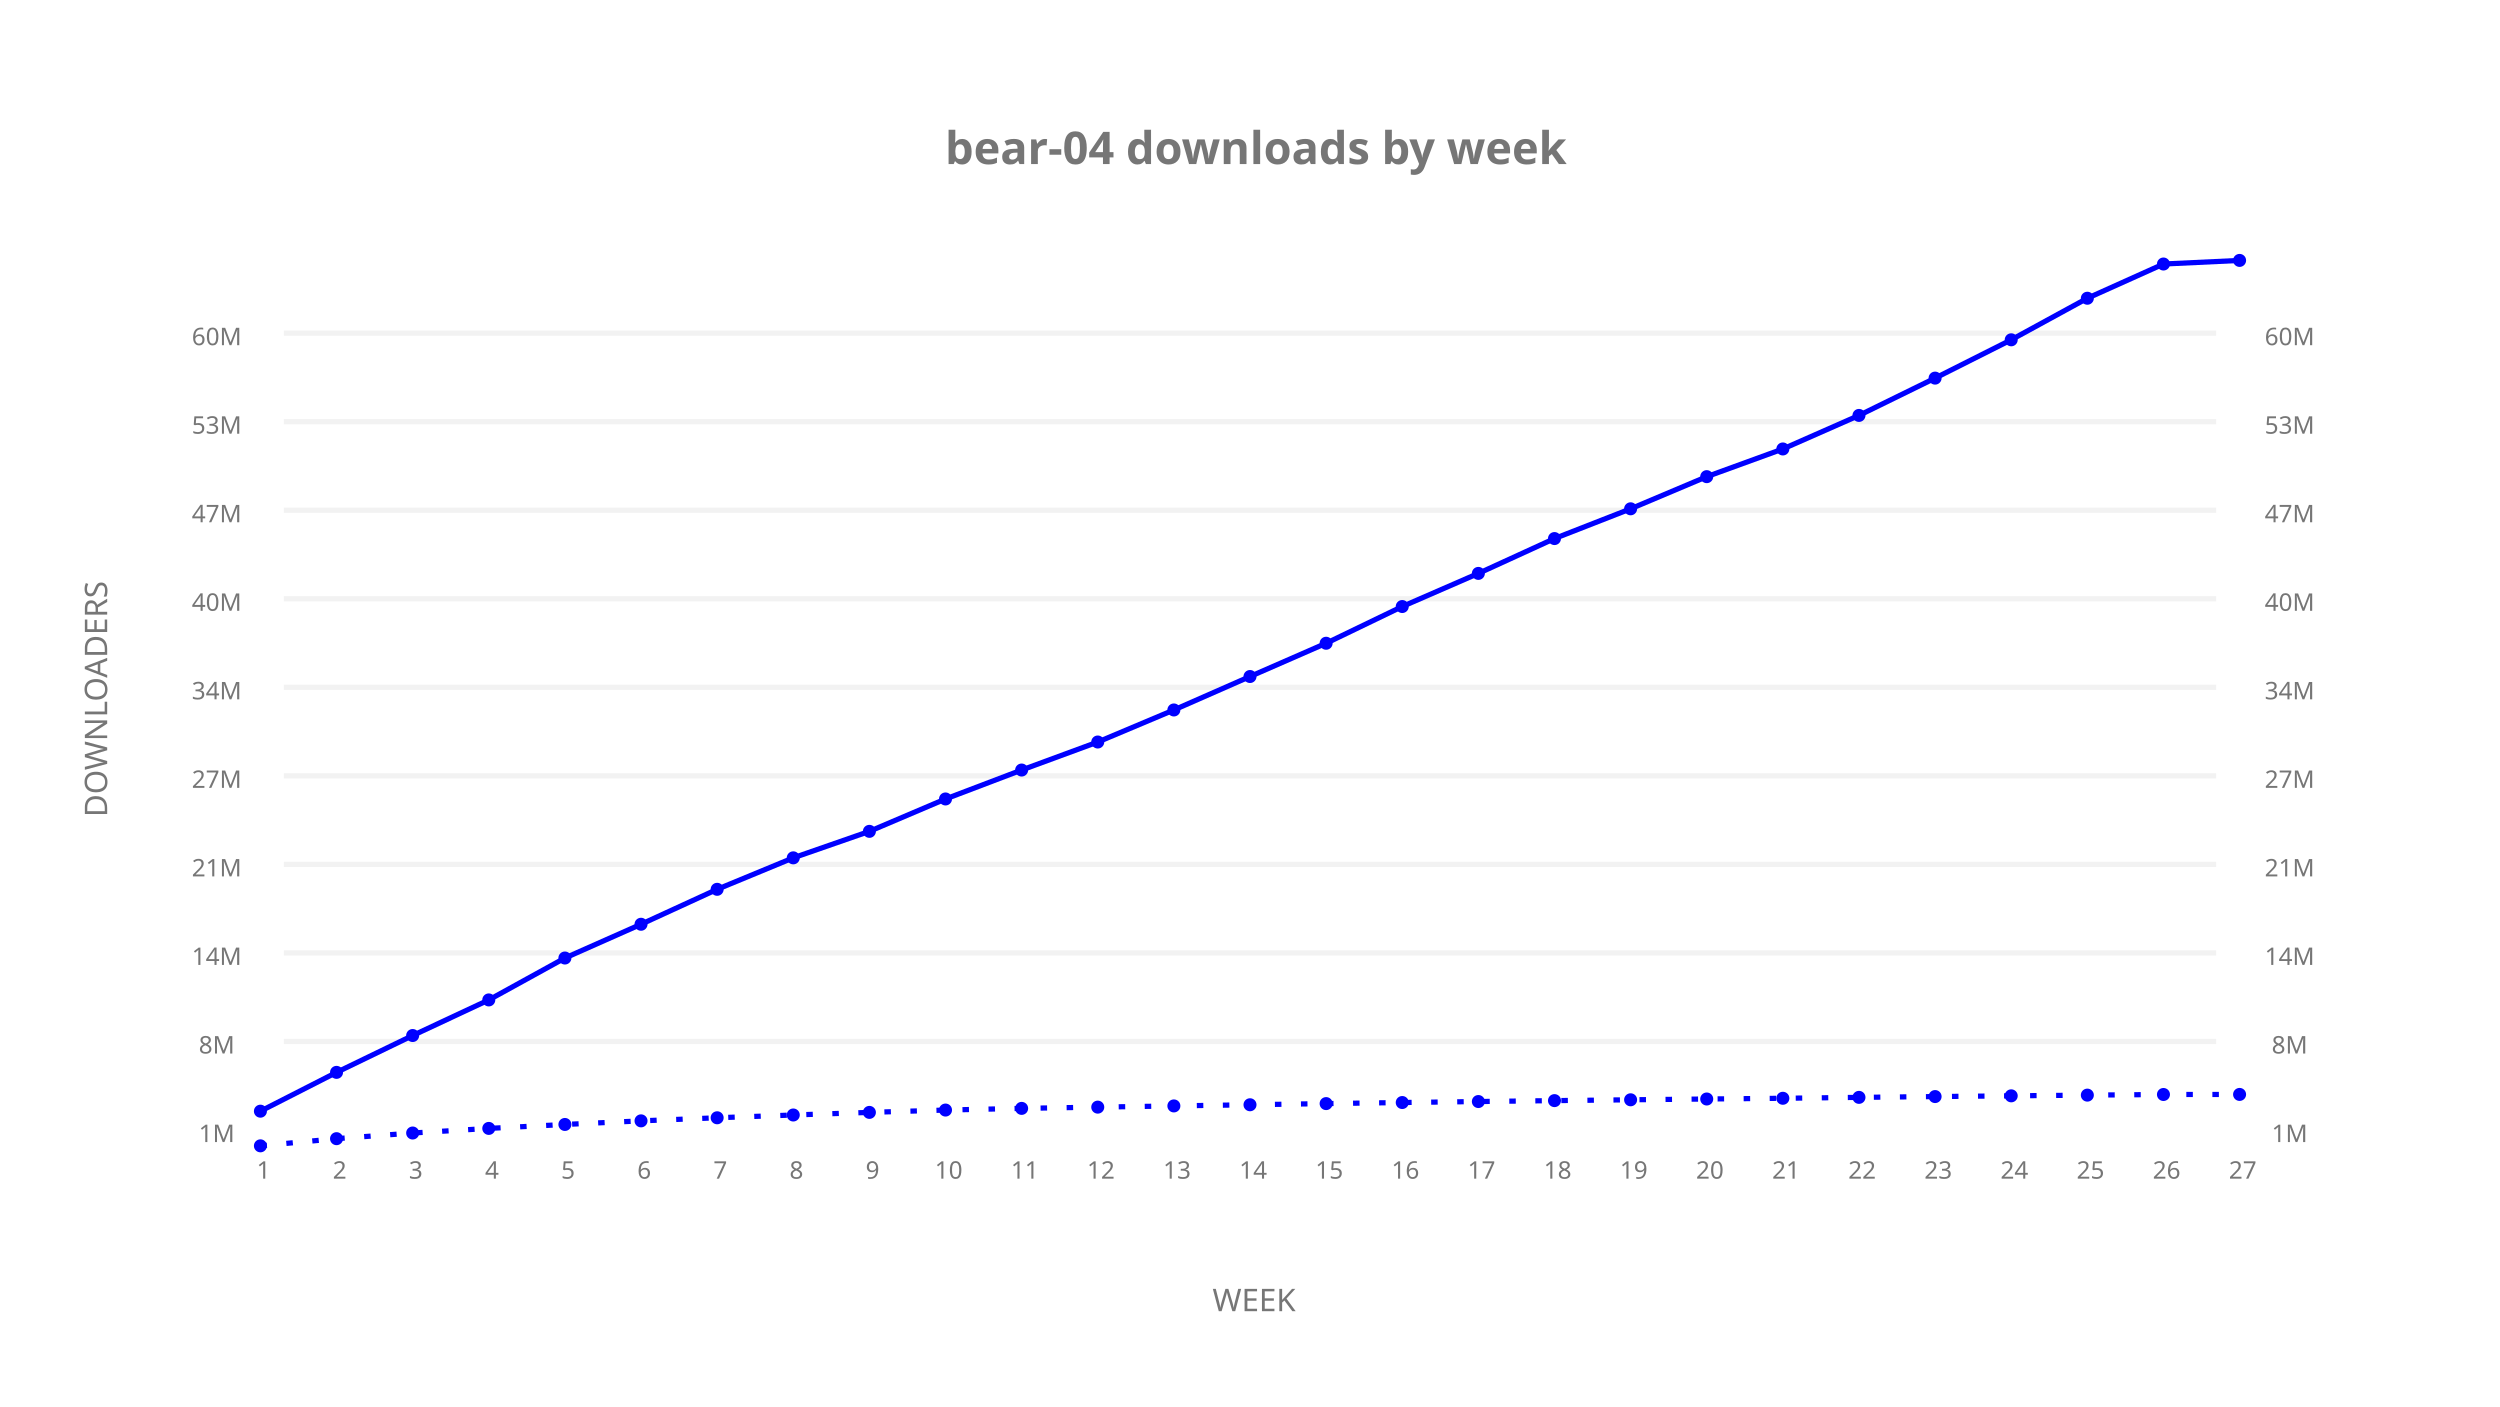
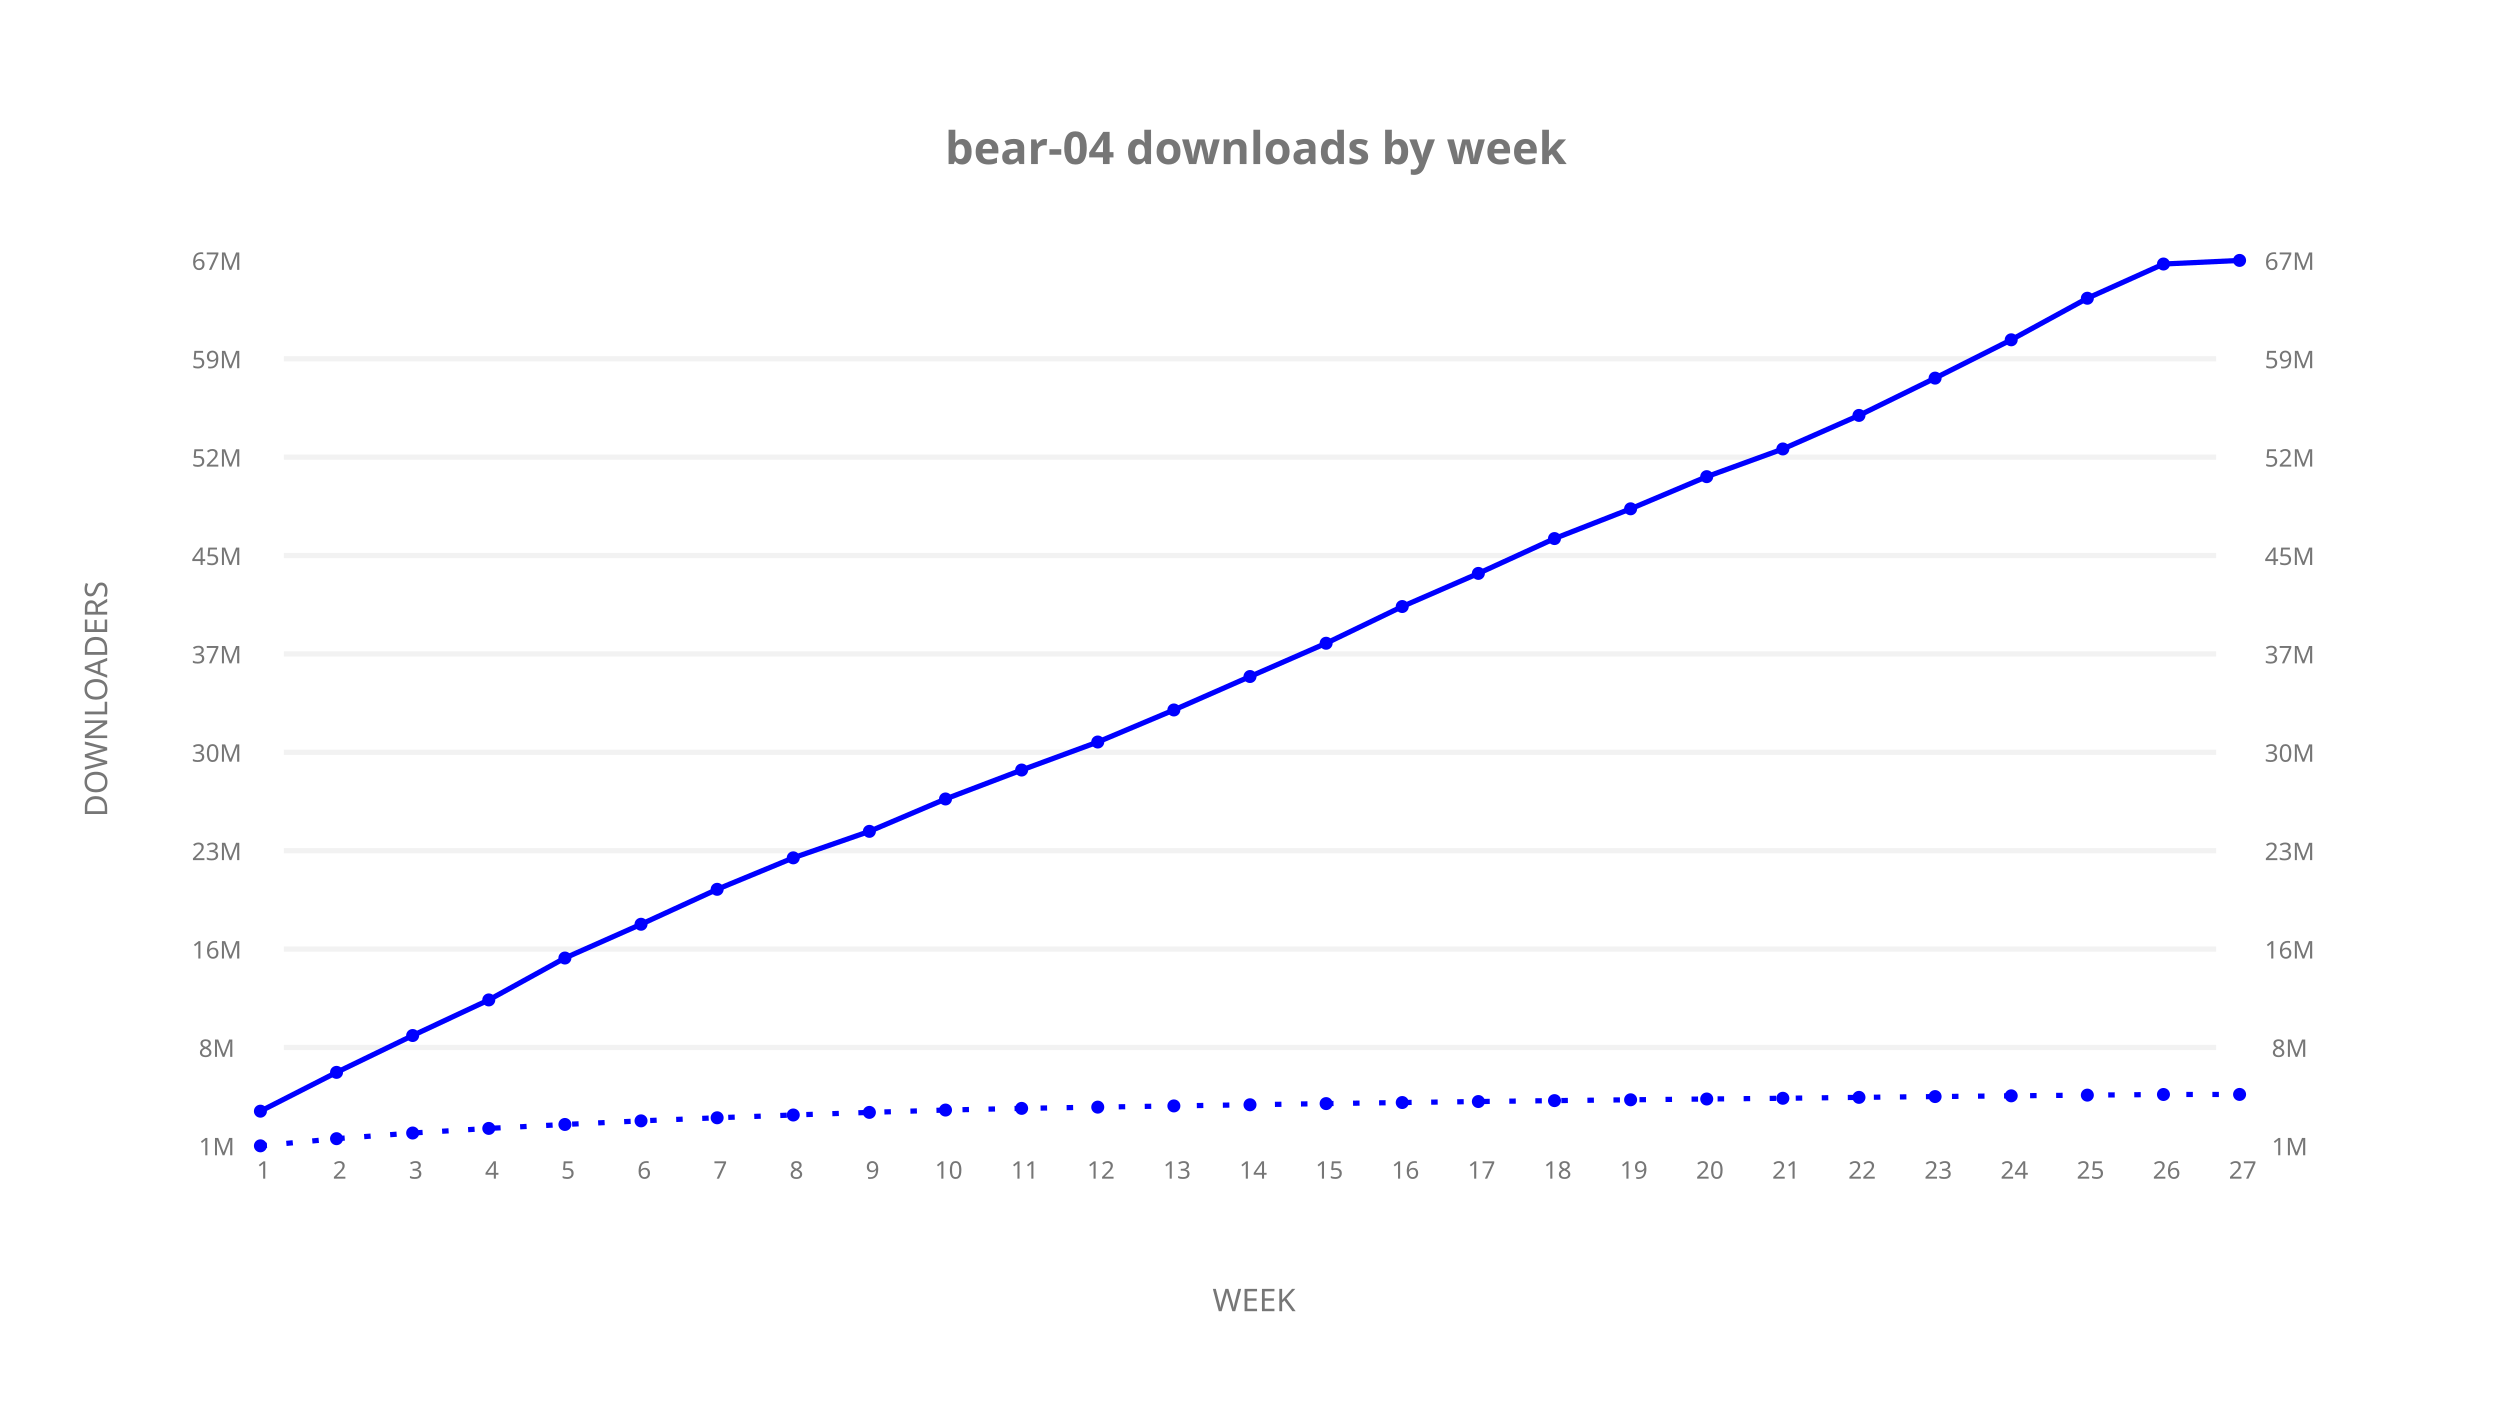
<svg xmlns="http://www.w3.org/2000/svg" xml:space="preserve" id="bear-04-downloads-by-week-bear-04-week" x="0px" y="0px" width="1920px" height="1080px" viewBox="0 0 1920 1080" enable-background="new 0 0 1920 1080" role="img">
  <g id="annotations">
    <text x="960" y="126" font-family="Atkinson Hyperlegible" font-size="26pt" text-anchor="middle" text-align="center" font-weight="600" font-style="normal" style="fill:rgb(118,118,118); fill-opacity:1; stroke:rgb(118,118,118); stroke-opacity:0; stroke-width:0.5"> bear-04 downloads by week</text>
    <g id="axes-lines">
      <text x="960" y="1007" font-family="Atkinson Hyperlegible" font-size="18pt" text-anchor="middle" text-align="center" font-weight="500" font-style="normal" style="fill:rgb(118,118,118); fill-opacity:1; stroke:rgb(118,118,118); stroke-opacity:0; stroke-width:0.5"> WEEK</text>
      <text x="73" y="540" font-family="Atkinson Hyperlegible" font-size="18pt" text-anchor="middle" text-align="center" dominant-baseline="central" font-weight="500" font-style="normal" style="fill:rgb(118,118,118); fill-opacity:1; stroke:rgb(118,118,118); stroke-opacity:0; stroke-width:0.5" transform="rotate(-90,73,540)"> DOWNLOADERS</text>
    </g>
    <g id="tic-y-label-lines">
-       <line x1="218" y1="799.853" x2="1702" y2="799.853" style="fill:rgb(0,0,255); fill-opacity:0; stroke:rgb(242,242,242); stroke-opacity:1; stroke-width:4" />
-       <line x1="218" y1="731.853" x2="1702" y2="731.853" style="fill:rgb(0,0,255); fill-opacity:0; stroke:rgb(242,242,242); stroke-opacity:1; stroke-width:4" />
-       <line x1="218" y1="663.853" x2="1702" y2="663.853" style="fill:rgb(0,0,255); fill-opacity:0; stroke:rgb(242,242,242); stroke-opacity:1; stroke-width:4" />
-       <line x1="218" y1="595.853" x2="1702" y2="595.853" style="fill:rgb(0,0,255); fill-opacity:0; stroke:rgb(242,242,242); stroke-opacity:1; stroke-width:4" />
-       <line x1="218" y1="527.853" x2="1702" y2="527.853" style="fill:rgb(0,0,255); fill-opacity:0; stroke:rgb(242,242,242); stroke-opacity:1; stroke-width:4" />
-       <line x1="218" y1="459.853" x2="1702" y2="459.853" style="fill:rgb(0,0,255); fill-opacity:0; stroke:rgb(242,242,242); stroke-opacity:1; stroke-width:4" />
-       <line x1="218" y1="391.853" x2="1702" y2="391.853" style="fill:rgb(0,0,255); fill-opacity:0; stroke:rgb(242,242,242); stroke-opacity:1; stroke-width:4" />
-       <line x1="218" y1="323.853" x2="1702" y2="323.853" style="fill:rgb(0,0,255); fill-opacity:0; stroke:rgb(242,242,242); stroke-opacity:1; stroke-width:4" />
-       <line x1="218" y1="255.853" x2="1702" y2="255.853" style="fill:rgb(0,0,255); fill-opacity:0; stroke:rgb(242,242,242); stroke-opacity:1; stroke-width:4" />
+       <line x1="218" y1="804.444" x2="1702" y2="804.444" style="fill:rgb(0,0,255); fill-opacity:0; stroke:rgb(242,242,242); stroke-opacity:1; stroke-width:4" />
+       <line x1="218" y1="728.889" x2="1702" y2="728.889" style="fill:rgb(0,0,255); fill-opacity:0; stroke:rgb(242,242,242); stroke-opacity:1; stroke-width:4" />
+       <line x1="218" y1="653.333" x2="1702" y2="653.333" style="fill:rgb(0,0,255); fill-opacity:0; stroke:rgb(242,242,242); stroke-opacity:1; stroke-width:4" />
+       <line x1="218" y1="577.778" x2="1702" y2="577.778" style="fill:rgb(0,0,255); fill-opacity:0; stroke:rgb(242,242,242); stroke-opacity:1; stroke-width:4" />
+       <line x1="218" y1="502.222" x2="1702" y2="502.222" style="fill:rgb(0,0,255); fill-opacity:0; stroke:rgb(242,242,242); stroke-opacity:1; stroke-width:4" />
+       <line x1="218" y1="426.667" x2="1702" y2="426.667" style="fill:rgb(0,0,255); fill-opacity:0; stroke:rgb(242,242,242); stroke-opacity:1; stroke-width:4" />
+       <line x1="218" y1="351.111" x2="1702" y2="351.111" style="fill:rgb(0,0,255); fill-opacity:0; stroke:rgb(242,242,242); stroke-opacity:1; stroke-width:4" />
+       <line x1="218" y1="275.556" x2="1702" y2="275.556" style="fill:rgb(0,0,255); fill-opacity:0; stroke:rgb(242,242,242); stroke-opacity:1; stroke-width:4" />
    </g>
    <g id="tic-x-labels">
      <text x="200" y="898" font-family="Atkinson Hyperlegible" font-size="14pt" text-anchor="middle" text-align="center" dominant-baseline="central" font-weight="400" font-style="normal" style="fill:rgb(118,118,118); fill-opacity:1; stroke:rgb(118,118,118); stroke-opacity:0; stroke-width:0.5"> 1</text>
      <text x="258.462" y="898" font-family="Atkinson Hyperlegible" font-size="14pt" text-anchor="middle" text-align="center" dominant-baseline="central" font-weight="400" font-style="normal" style="fill:rgb(118,118,118); fill-opacity:1; stroke:rgb(118,118,118); stroke-opacity:0; stroke-width:0.5"> 2</text>
      <text x="316.923" y="898" font-family="Atkinson Hyperlegible" font-size="14pt" text-anchor="middle" text-align="center" dominant-baseline="central" font-weight="400" font-style="normal" style="fill:rgb(118,118,118); fill-opacity:1; stroke:rgb(118,118,118); stroke-opacity:0; stroke-width:0.5"> 3</text>
      <text x="375.385" y="898" font-family="Atkinson Hyperlegible" font-size="14pt" text-anchor="middle" text-align="center" dominant-baseline="central" font-weight="400" font-style="normal" style="fill:rgb(118,118,118); fill-opacity:1; stroke:rgb(118,118,118); stroke-opacity:0; stroke-width:0.5"> 4</text>
      <text x="433.846" y="898" font-family="Atkinson Hyperlegible" font-size="14pt" text-anchor="middle" text-align="center" dominant-baseline="central" font-weight="400" font-style="normal" style="fill:rgb(118,118,118); fill-opacity:1; stroke:rgb(118,118,118); stroke-opacity:0; stroke-width:0.5"> 5</text>
      <text x="492.308" y="898" font-family="Atkinson Hyperlegible" font-size="14pt" text-anchor="middle" text-align="center" dominant-baseline="central" font-weight="400" font-style="normal" style="fill:rgb(118,118,118); fill-opacity:1; stroke:rgb(118,118,118); stroke-opacity:0; stroke-width:0.5"> 6</text>
      <text x="550.769" y="898" font-family="Atkinson Hyperlegible" font-size="14pt" text-anchor="middle" text-align="center" dominant-baseline="central" font-weight="400" font-style="normal" style="fill:rgb(118,118,118); fill-opacity:1; stroke:rgb(118,118,118); stroke-opacity:0; stroke-width:0.5"> 7</text>
      <text x="609.231" y="898" font-family="Atkinson Hyperlegible" font-size="14pt" text-anchor="middle" text-align="center" dominant-baseline="central" font-weight="400" font-style="normal" style="fill:rgb(118,118,118); fill-opacity:1; stroke:rgb(118,118,118); stroke-opacity:0; stroke-width:0.5"> 8</text>
      <text x="667.692" y="898" font-family="Atkinson Hyperlegible" font-size="14pt" text-anchor="middle" text-align="center" dominant-baseline="central" font-weight="400" font-style="normal" style="fill:rgb(118,118,118); fill-opacity:1; stroke:rgb(118,118,118); stroke-opacity:0; stroke-width:0.5"> 9</text>
      <text x="726.154" y="898" font-family="Atkinson Hyperlegible" font-size="14pt" text-anchor="middle" text-align="center" dominant-baseline="central" font-weight="400" font-style="normal" style="fill:rgb(118,118,118); fill-opacity:1; stroke:rgb(118,118,118); stroke-opacity:0; stroke-width:0.5"> 10</text>
      <text x="784.615" y="898" font-family="Atkinson Hyperlegible" font-size="14pt" text-anchor="middle" text-align="center" dominant-baseline="central" font-weight="400" font-style="normal" style="fill:rgb(118,118,118); fill-opacity:1; stroke:rgb(118,118,118); stroke-opacity:0; stroke-width:0.5"> 11</text>
      <text x="843.077" y="898" font-family="Atkinson Hyperlegible" font-size="14pt" text-anchor="middle" text-align="center" dominant-baseline="central" font-weight="400" font-style="normal" style="fill:rgb(118,118,118); fill-opacity:1; stroke:rgb(118,118,118); stroke-opacity:0; stroke-width:0.5"> 12</text>
      <text x="901.538" y="898" font-family="Atkinson Hyperlegible" font-size="14pt" text-anchor="middle" text-align="center" dominant-baseline="central" font-weight="400" font-style="normal" style="fill:rgb(118,118,118); fill-opacity:1; stroke:rgb(118,118,118); stroke-opacity:0; stroke-width:0.5"> 13</text>
      <text x="960" y="898" font-family="Atkinson Hyperlegible" font-size="14pt" text-anchor="middle" text-align="center" dominant-baseline="central" font-weight="400" font-style="normal" style="fill:rgb(118,118,118); fill-opacity:1; stroke:rgb(118,118,118); stroke-opacity:0; stroke-width:0.5"> 14</text>
      <text x="1018.462" y="898" font-family="Atkinson Hyperlegible" font-size="14pt" text-anchor="middle" text-align="center" dominant-baseline="central" font-weight="400" font-style="normal" style="fill:rgb(118,118,118); fill-opacity:1; stroke:rgb(118,118,118); stroke-opacity:0; stroke-width:0.5"> 15</text>
      <text x="1076.923" y="898" font-family="Atkinson Hyperlegible" font-size="14pt" text-anchor="middle" text-align="center" dominant-baseline="central" font-weight="400" font-style="normal" style="fill:rgb(118,118,118); fill-opacity:1; stroke:rgb(118,118,118); stroke-opacity:0; stroke-width:0.5"> 16</text>
      <text x="1135.385" y="898" font-family="Atkinson Hyperlegible" font-size="14pt" text-anchor="middle" text-align="center" dominant-baseline="central" font-weight="400" font-style="normal" style="fill:rgb(118,118,118); fill-opacity:1; stroke:rgb(118,118,118); stroke-opacity:0; stroke-width:0.5"> 17</text>
      <text x="1193.846" y="898" font-family="Atkinson Hyperlegible" font-size="14pt" text-anchor="middle" text-align="center" dominant-baseline="central" font-weight="400" font-style="normal" style="fill:rgb(118,118,118); fill-opacity:1; stroke:rgb(118,118,118); stroke-opacity:0; stroke-width:0.5"> 18</text>
      <text x="1252.308" y="898" font-family="Atkinson Hyperlegible" font-size="14pt" text-anchor="middle" text-align="center" dominant-baseline="central" font-weight="400" font-style="normal" style="fill:rgb(118,118,118); fill-opacity:1; stroke:rgb(118,118,118); stroke-opacity:0; stroke-width:0.5"> 19</text>
      <text x="1310.769" y="898" font-family="Atkinson Hyperlegible" font-size="14pt" text-anchor="middle" text-align="center" dominant-baseline="central" font-weight="400" font-style="normal" style="fill:rgb(118,118,118); fill-opacity:1; stroke:rgb(118,118,118); stroke-opacity:0; stroke-width:0.5"> 20</text>
      <text x="1369.231" y="898" font-family="Atkinson Hyperlegible" font-size="14pt" text-anchor="middle" text-align="center" dominant-baseline="central" font-weight="400" font-style="normal" style="fill:rgb(118,118,118); fill-opacity:1; stroke:rgb(118,118,118); stroke-opacity:0; stroke-width:0.5"> 21</text>
      <text x="1427.692" y="898" font-family="Atkinson Hyperlegible" font-size="14pt" text-anchor="middle" text-align="center" dominant-baseline="central" font-weight="400" font-style="normal" style="fill:rgb(118,118,118); fill-opacity:1; stroke:rgb(118,118,118); stroke-opacity:0; stroke-width:0.5"> 22</text>
      <text x="1486.154" y="898" font-family="Atkinson Hyperlegible" font-size="14pt" text-anchor="middle" text-align="center" dominant-baseline="central" font-weight="400" font-style="normal" style="fill:rgb(118,118,118); fill-opacity:1; stroke:rgb(118,118,118); stroke-opacity:0; stroke-width:0.5"> 23</text>
      <text x="1544.615" y="898" font-family="Atkinson Hyperlegible" font-size="14pt" text-anchor="middle" text-align="center" dominant-baseline="central" font-weight="400" font-style="normal" style="fill:rgb(118,118,118); fill-opacity:1; stroke:rgb(118,118,118); stroke-opacity:0; stroke-width:0.5"> 24</text>
      <text x="1603.077" y="898" font-family="Atkinson Hyperlegible" font-size="14pt" text-anchor="middle" text-align="center" dominant-baseline="central" font-weight="400" font-style="normal" style="fill:rgb(118,118,118); fill-opacity:1; stroke:rgb(118,118,118); stroke-opacity:0; stroke-width:0.5"> 25</text>
      <text x="1661.538" y="898" font-family="Atkinson Hyperlegible" font-size="14pt" text-anchor="middle" text-align="center" dominant-baseline="central" font-weight="400" font-style="normal" style="fill:rgb(118,118,118); fill-opacity:1; stroke:rgb(118,118,118); stroke-opacity:0; stroke-width:0.5"> 26</text>
      <text x="1720" y="898" font-family="Atkinson Hyperlegible" font-size="14pt" text-anchor="middle" text-align="center" dominant-baseline="central" font-weight="400" font-style="normal" style="fill:rgb(118,118,118); fill-opacity:1; stroke:rgb(118,118,118); stroke-opacity:0; stroke-width:0.5"> 27</text>
    </g>
    <g id="tic-y-labels">
-       <text x="164" y="869.853" font-family="Atkinson Hyperlegible" font-size="14pt" text-anchor="middle" text-align="center" dominant-baseline="central" font-weight="400" font-style="normal" style="fill:rgb(118,118,118); fill-opacity:1; stroke:rgb(118,118,118); stroke-opacity:0; stroke-width:0.5"> 1M</text>
-       <text x="1756" y="869.853" font-family="Atkinson Hyperlegible" font-size="14pt" text-anchor="middle" text-align="center" dominant-baseline="central" font-weight="400" font-style="normal" style="fill:rgb(118,118,118); fill-opacity:1; stroke:rgb(118,118,118); stroke-opacity:0; stroke-width:0.5"> 1M</text>
-       <text x="164" y="801.853" font-family="Atkinson Hyperlegible" font-size="14pt" text-anchor="middle" text-align="center" dominant-baseline="central" font-weight="400" font-style="normal" style="fill:rgb(118,118,118); fill-opacity:1; stroke:rgb(118,118,118); stroke-opacity:0; stroke-width:0.5"> 8M</text>
-       <text x="1756" y="801.853" font-family="Atkinson Hyperlegible" font-size="14pt" text-anchor="middle" text-align="center" dominant-baseline="central" font-weight="400" font-style="normal" style="fill:rgb(118,118,118); fill-opacity:1; stroke:rgb(118,118,118); stroke-opacity:0; stroke-width:0.5"> 8M</text>
-       <text x="164" y="733.853" font-family="Atkinson Hyperlegible" font-size="14pt" text-anchor="middle" text-align="center" dominant-baseline="central" font-weight="400" font-style="normal" style="fill:rgb(118,118,118); fill-opacity:1; stroke:rgb(118,118,118); stroke-opacity:0; stroke-width:0.5"> 14M</text>
-       <text x="1756" y="733.853" font-family="Atkinson Hyperlegible" font-size="14pt" text-anchor="middle" text-align="center" dominant-baseline="central" font-weight="400" font-style="normal" style="fill:rgb(118,118,118); fill-opacity:1; stroke:rgb(118,118,118); stroke-opacity:0; stroke-width:0.5"> 14M</text>
-       <text x="164" y="665.853" font-family="Atkinson Hyperlegible" font-size="14pt" text-anchor="middle" text-align="center" dominant-baseline="central" font-weight="400" font-style="normal" style="fill:rgb(118,118,118); fill-opacity:1; stroke:rgb(118,118,118); stroke-opacity:0; stroke-width:0.5"> 21M</text>
-       <text x="1756" y="665.853" font-family="Atkinson Hyperlegible" font-size="14pt" text-anchor="middle" text-align="center" dominant-baseline="central" font-weight="400" font-style="normal" style="fill:rgb(118,118,118); fill-opacity:1; stroke:rgb(118,118,118); stroke-opacity:0; stroke-width:0.5"> 21M</text>
-       <text x="164" y="597.853" font-family="Atkinson Hyperlegible" font-size="14pt" text-anchor="middle" text-align="center" dominant-baseline="central" font-weight="400" font-style="normal" style="fill:rgb(118,118,118); fill-opacity:1; stroke:rgb(118,118,118); stroke-opacity:0; stroke-width:0.5"> 27M</text>
-       <text x="1756" y="597.853" font-family="Atkinson Hyperlegible" font-size="14pt" text-anchor="middle" text-align="center" dominant-baseline="central" font-weight="400" font-style="normal" style="fill:rgb(118,118,118); fill-opacity:1; stroke:rgb(118,118,118); stroke-opacity:0; stroke-width:0.5"> 27M</text>
-       <text x="164" y="529.853" font-family="Atkinson Hyperlegible" font-size="14pt" text-anchor="middle" text-align="center" dominant-baseline="central" font-weight="400" font-style="normal" style="fill:rgb(118,118,118); fill-opacity:1; stroke:rgb(118,118,118); stroke-opacity:0; stroke-width:0.5"> 34M</text>
-       <text x="1756" y="529.853" font-family="Atkinson Hyperlegible" font-size="14pt" text-anchor="middle" text-align="center" dominant-baseline="central" font-weight="400" font-style="normal" style="fill:rgb(118,118,118); fill-opacity:1; stroke:rgb(118,118,118); stroke-opacity:0; stroke-width:0.5"> 34M</text>
-       <text x="164" y="461.853" font-family="Atkinson Hyperlegible" font-size="14pt" text-anchor="middle" text-align="center" dominant-baseline="central" font-weight="400" font-style="normal" style="fill:rgb(118,118,118); fill-opacity:1; stroke:rgb(118,118,118); stroke-opacity:0; stroke-width:0.5"> 40M</text>
-       <text x="1756" y="461.853" font-family="Atkinson Hyperlegible" font-size="14pt" text-anchor="middle" text-align="center" dominant-baseline="central" font-weight="400" font-style="normal" style="fill:rgb(118,118,118); fill-opacity:1; stroke:rgb(118,118,118); stroke-opacity:0; stroke-width:0.5"> 40M</text>
-       <text x="164" y="393.853" font-family="Atkinson Hyperlegible" font-size="14pt" text-anchor="middle" text-align="center" dominant-baseline="central" font-weight="400" font-style="normal" style="fill:rgb(118,118,118); fill-opacity:1; stroke:rgb(118,118,118); stroke-opacity:0; stroke-width:0.5"> 47M</text>
-       <text x="1756" y="393.853" font-family="Atkinson Hyperlegible" font-size="14pt" text-anchor="middle" text-align="center" dominant-baseline="central" font-weight="400" font-style="normal" style="fill:rgb(118,118,118); fill-opacity:1; stroke:rgb(118,118,118); stroke-opacity:0; stroke-width:0.5"> 47M</text>
-       <text x="164" y="325.853" font-family="Atkinson Hyperlegible" font-size="14pt" text-anchor="middle" text-align="center" dominant-baseline="central" font-weight="400" font-style="normal" style="fill:rgb(118,118,118); fill-opacity:1; stroke:rgb(118,118,118); stroke-opacity:0; stroke-width:0.5"> 53M</text>
-       <text x="1756" y="325.853" font-family="Atkinson Hyperlegible" font-size="14pt" text-anchor="middle" text-align="center" dominant-baseline="central" font-weight="400" font-style="normal" style="fill:rgb(118,118,118); fill-opacity:1; stroke:rgb(118,118,118); stroke-opacity:0; stroke-width:0.5"> 53M</text>
-       <text x="164" y="257.853" font-family="Atkinson Hyperlegible" font-size="14pt" text-anchor="middle" text-align="center" dominant-baseline="central" font-weight="400" font-style="normal" style="fill:rgb(118,118,118); fill-opacity:1; stroke:rgb(118,118,118); stroke-opacity:0; stroke-width:0.5"> 60M</text>
-       <text x="1756" y="257.853" font-family="Atkinson Hyperlegible" font-size="14pt" text-anchor="middle" text-align="center" dominant-baseline="central" font-weight="400" font-style="normal" style="fill:rgb(118,118,118); fill-opacity:1; stroke:rgb(118,118,118); stroke-opacity:0; stroke-width:0.5"> 60M</text>
+       <text x="164" y="880" font-family="Atkinson Hyperlegible" font-size="14pt" text-anchor="middle" text-align="center" dominant-baseline="central" font-weight="400" font-style="normal" style="fill:rgb(118,118,118); fill-opacity:1; stroke:rgb(118,118,118); stroke-opacity:0; stroke-width:0.5"> 1M</text>
+       <text x="1756" y="880" font-family="Atkinson Hyperlegible" font-size="14pt" text-anchor="middle" text-align="center" dominant-baseline="central" font-weight="400" font-style="normal" style="fill:rgb(118,118,118); fill-opacity:1; stroke:rgb(118,118,118); stroke-opacity:0; stroke-width:0.5"> 1M</text>
+       <text x="164" y="804.444" font-family="Atkinson Hyperlegible" font-size="14pt" text-anchor="middle" text-align="center" dominant-baseline="central" font-weight="400" font-style="normal" style="fill:rgb(118,118,118); fill-opacity:1; stroke:rgb(118,118,118); stroke-opacity:0; stroke-width:0.5"> 8M</text>
+       <text x="1756" y="804.444" font-family="Atkinson Hyperlegible" font-size="14pt" text-anchor="middle" text-align="center" dominant-baseline="central" font-weight="400" font-style="normal" style="fill:rgb(118,118,118); fill-opacity:1; stroke:rgb(118,118,118); stroke-opacity:0; stroke-width:0.5"> 8M</text>
+       <text x="164" y="728.889" font-family="Atkinson Hyperlegible" font-size="14pt" text-anchor="middle" text-align="center" dominant-baseline="central" font-weight="400" font-style="normal" style="fill:rgb(118,118,118); fill-opacity:1; stroke:rgb(118,118,118); stroke-opacity:0; stroke-width:0.5"> 16M</text>
+       <text x="1756" y="728.889" font-family="Atkinson Hyperlegible" font-size="14pt" text-anchor="middle" text-align="center" dominant-baseline="central" font-weight="400" font-style="normal" style="fill:rgb(118,118,118); fill-opacity:1; stroke:rgb(118,118,118); stroke-opacity:0; stroke-width:0.5"> 16M</text>
+       <text x="164" y="653.333" font-family="Atkinson Hyperlegible" font-size="14pt" text-anchor="middle" text-align="center" dominant-baseline="central" font-weight="400" font-style="normal" style="fill:rgb(118,118,118); fill-opacity:1; stroke:rgb(118,118,118); stroke-opacity:0; stroke-width:0.5"> 23M</text>
+       <text x="1756" y="653.333" font-family="Atkinson Hyperlegible" font-size="14pt" text-anchor="middle" text-align="center" dominant-baseline="central" font-weight="400" font-style="normal" style="fill:rgb(118,118,118); fill-opacity:1; stroke:rgb(118,118,118); stroke-opacity:0; stroke-width:0.5"> 23M</text>
+       <text x="164" y="577.778" font-family="Atkinson Hyperlegible" font-size="14pt" text-anchor="middle" text-align="center" dominant-baseline="central" font-weight="400" font-style="normal" style="fill:rgb(118,118,118); fill-opacity:1; stroke:rgb(118,118,118); stroke-opacity:0; stroke-width:0.5"> 30M</text>
+       <text x="1756" y="577.778" font-family="Atkinson Hyperlegible" font-size="14pt" text-anchor="middle" text-align="center" dominant-baseline="central" font-weight="400" font-style="normal" style="fill:rgb(118,118,118); fill-opacity:1; stroke:rgb(118,118,118); stroke-opacity:0; stroke-width:0.5"> 30M</text>
+       <text x="164" y="502.222" font-family="Atkinson Hyperlegible" font-size="14pt" text-anchor="middle" text-align="center" dominant-baseline="central" font-weight="400" font-style="normal" style="fill:rgb(118,118,118); fill-opacity:1; stroke:rgb(118,118,118); stroke-opacity:0; stroke-width:0.5"> 37M</text>
+       <text x="1756" y="502.222" font-family="Atkinson Hyperlegible" font-size="14pt" text-anchor="middle" text-align="center" dominant-baseline="central" font-weight="400" font-style="normal" style="fill:rgb(118,118,118); fill-opacity:1; stroke:rgb(118,118,118); stroke-opacity:0; stroke-width:0.5"> 37M</text>
+       <text x="164" y="426.667" font-family="Atkinson Hyperlegible" font-size="14pt" text-anchor="middle" text-align="center" dominant-baseline="central" font-weight="400" font-style="normal" style="fill:rgb(118,118,118); fill-opacity:1; stroke:rgb(118,118,118); stroke-opacity:0; stroke-width:0.5"> 45M</text>
+       <text x="1756" y="426.667" font-family="Atkinson Hyperlegible" font-size="14pt" text-anchor="middle" text-align="center" dominant-baseline="central" font-weight="400" font-style="normal" style="fill:rgb(118,118,118); fill-opacity:1; stroke:rgb(118,118,118); stroke-opacity:0; stroke-width:0.5"> 45M</text>
+       <text x="164" y="351.111" font-family="Atkinson Hyperlegible" font-size="14pt" text-anchor="middle" text-align="center" dominant-baseline="central" font-weight="400" font-style="normal" style="fill:rgb(118,118,118); fill-opacity:1; stroke:rgb(118,118,118); stroke-opacity:0; stroke-width:0.5"> 52M</text>
+       <text x="1756" y="351.111" font-family="Atkinson Hyperlegible" font-size="14pt" text-anchor="middle" text-align="center" dominant-baseline="central" font-weight="400" font-style="normal" style="fill:rgb(118,118,118); fill-opacity:1; stroke:rgb(118,118,118); stroke-opacity:0; stroke-width:0.5"> 52M</text>
+       <text x="164" y="275.556" font-family="Atkinson Hyperlegible" font-size="14pt" text-anchor="middle" text-align="center" dominant-baseline="central" font-weight="400" font-style="normal" style="fill:rgb(118,118,118); fill-opacity:1; stroke:rgb(118,118,118); stroke-opacity:0; stroke-width:0.5"> 59M</text>
+       <text x="1756" y="275.556" font-family="Atkinson Hyperlegible" font-size="14pt" text-anchor="middle" text-align="center" dominant-baseline="central" font-weight="400" font-style="normal" style="fill:rgb(118,118,118); fill-opacity:1; stroke:rgb(118,118,118); stroke-opacity:0; stroke-width:0.5"> 59M</text>
+       <text x="164" y="200" font-family="Atkinson Hyperlegible" font-size="14pt" text-anchor="middle" text-align="center" dominant-baseline="central" font-weight="400" font-style="normal" style="fill:rgb(118,118,118); fill-opacity:1; stroke:rgb(118,118,118); stroke-opacity:0; stroke-width:0.5"> 67M</text>
+       <text x="1756" y="200" font-family="Atkinson Hyperlegible" font-size="14pt" text-anchor="middle" text-align="center" dominant-baseline="central" font-weight="400" font-style="normal" style="fill:rgb(118,118,118); fill-opacity:1; stroke:rgb(118,118,118); stroke-opacity:0; stroke-width:0.5"> 67M</text>
    </g>
  </g>
  <g id="polyline-bear-04 downloads by week">
    <polyline points="200,853.39 258.462,823.579 316.923,795.28 375.385,767.943 433.846,735.759 492.308,709.835 550.769,682.996 609.231,658.824 667.692,638.48 726.154,613.607 784.615,591.389 843.077,569.868 901.538,545.253 960,519.564 1018.46,494.019 1076.92,465.815 1135.38,440.374 1193.85,413.613 1252.31,390.761 1310.77,366.072 1369.23,344.803 1427.69,319.043 1486.15,290.395 1544.62,260.97 1603.08,229.053 1661.54,202.767 1720,200 " style="fill:rgb(0,0,255); fill-opacity:0; stroke:rgb(0,0,255); stroke-opacity:1; stroke-width:4" />
  </g>
  <g id="markers-bear-04 downloads by week">
    <circle cx="200" cy="853.39" r="5" style="fill:rgb(0,0,255); fill-opacity:1; stroke:rgb(0,0,255); stroke-opacity:0; stroke-width:4">
</circle>
    <circle cx="258.462" cy="823.579" r="5" style="fill:rgb(0,0,255); fill-opacity:1; stroke:rgb(0,0,255); stroke-opacity:0; stroke-width:4">
</circle>
    <circle cx="316.923" cy="795.28" r="5" style="fill:rgb(0,0,255); fill-opacity:1; stroke:rgb(0,0,255); stroke-opacity:0; stroke-width:4">
</circle>
    <circle cx="375.385" cy="767.943" r="5" style="fill:rgb(0,0,255); fill-opacity:1; stroke:rgb(0,0,255); stroke-opacity:0; stroke-width:4">
</circle>
    <circle cx="433.846" cy="735.759" r="5" style="fill:rgb(0,0,255); fill-opacity:1; stroke:rgb(0,0,255); stroke-opacity:0; stroke-width:4">
</circle>
    <circle cx="492.308" cy="709.835" r="5" style="fill:rgb(0,0,255); fill-opacity:1; stroke:rgb(0,0,255); stroke-opacity:0; stroke-width:4">
</circle>
    <circle cx="550.769" cy="682.996" r="5" style="fill:rgb(0,0,255); fill-opacity:1; stroke:rgb(0,0,255); stroke-opacity:0; stroke-width:4">
</circle>
    <circle cx="609.231" cy="658.824" r="5" style="fill:rgb(0,0,255); fill-opacity:1; stroke:rgb(0,0,255); stroke-opacity:0; stroke-width:4">
</circle>
    <circle cx="667.692" cy="638.48" r="5" style="fill:rgb(0,0,255); fill-opacity:1; stroke:rgb(0,0,255); stroke-opacity:0; stroke-width:4">
</circle>
    <circle cx="726.154" cy="613.607" r="5" style="fill:rgb(0,0,255); fill-opacity:1; stroke:rgb(0,0,255); stroke-opacity:0; stroke-width:4">
</circle>
    <circle cx="784.615" cy="591.389" r="5" style="fill:rgb(0,0,255); fill-opacity:1; stroke:rgb(0,0,255); stroke-opacity:0; stroke-width:4">
</circle>
    <circle cx="843.077" cy="569.868" r="5" style="fill:rgb(0,0,255); fill-opacity:1; stroke:rgb(0,0,255); stroke-opacity:0; stroke-width:4">
</circle>
    <circle cx="901.538" cy="545.253" r="5" style="fill:rgb(0,0,255); fill-opacity:1; stroke:rgb(0,0,255); stroke-opacity:0; stroke-width:4">
</circle>
    <circle cx="960" cy="519.564" r="5" style="fill:rgb(0,0,255); fill-opacity:1; stroke:rgb(0,0,255); stroke-opacity:0; stroke-width:4">
</circle>
    <circle cx="1018.462" cy="494.019" r="5" style="fill:rgb(0,0,255); fill-opacity:1; stroke:rgb(0,0,255); stroke-opacity:0; stroke-width:4">
</circle>
    <circle cx="1076.923" cy="465.815" r="5" style="fill:rgb(0,0,255); fill-opacity:1; stroke:rgb(0,0,255); stroke-opacity:0; stroke-width:4">
</circle>
    <circle cx="1135.385" cy="440.374" r="5" style="fill:rgb(0,0,255); fill-opacity:1; stroke:rgb(0,0,255); stroke-opacity:0; stroke-width:4">
</circle>
    <circle cx="1193.846" cy="413.613" r="5" style="fill:rgb(0,0,255); fill-opacity:1; stroke:rgb(0,0,255); stroke-opacity:0; stroke-width:4">
</circle>
    <circle cx="1252.308" cy="390.761" r="5" style="fill:rgb(0,0,255); fill-opacity:1; stroke:rgb(0,0,255); stroke-opacity:0; stroke-width:4">
</circle>
    <circle cx="1310.769" cy="366.072" r="5" style="fill:rgb(0,0,255); fill-opacity:1; stroke:rgb(0,0,255); stroke-opacity:0; stroke-width:4">
</circle>
    <circle cx="1369.231" cy="344.803" r="5" style="fill:rgb(0,0,255); fill-opacity:1; stroke:rgb(0,0,255); stroke-opacity:0; stroke-width:4">
</circle>
    <circle cx="1427.692" cy="319.043" r="5" style="fill:rgb(0,0,255); fill-opacity:1; stroke:rgb(0,0,255); stroke-opacity:0; stroke-width:4">
</circle>
    <circle cx="1486.154" cy="290.395" r="5" style="fill:rgb(0,0,255); fill-opacity:1; stroke:rgb(0,0,255); stroke-opacity:0; stroke-width:4">
</circle>
    <circle cx="1544.615" cy="260.97" r="5" style="fill:rgb(0,0,255); fill-opacity:1; stroke:rgb(0,0,255); stroke-opacity:0; stroke-width:4">
</circle>
    <circle cx="1603.077" cy="229.053" r="5" style="fill:rgb(0,0,255); fill-opacity:1; stroke:rgb(0,0,255); stroke-opacity:0; stroke-width:4">
</circle>
    <circle cx="1661.538" cy="202.767" r="5" style="fill:rgb(0,0,255); fill-opacity:1; stroke:rgb(0,0,255); stroke-opacity:0; stroke-width:4">
</circle>
    <circle cx="1720" cy="200" r="5" style="fill:rgb(0,0,255); fill-opacity:1; stroke:rgb(0,0,255); stroke-opacity:0; stroke-width:4">
</circle>
  </g>
  <g id="polyline-bear-04 downloads by week uploaders">
    <polyline points="200,880 258.462,874.501 316.923,870.156 375.385,866.622 433.846,863.587 492.308,860.82 550.769,858.456 609.231,856.317 667.692,854.319 726.154,852.522 784.615,851.239 843.077,850.278 901.538,849.35 960,848.455 1018.46,847.561 1076.92,846.742 1135.38,845.982 1193.85,845.275 1252.31,844.642 1310.77,844.034 1369.23,843.479 1427.69,842.78 1486.15,842.163 1544.62,841.602 1603.08,841.058 1661.54,840.57 1720,840.522 " stroke-dasharray="5 15" style="fill:rgb(0,0,255); fill-opacity:0; stroke:rgb(0,0,255); stroke-opacity:1; stroke-width:4" />
  </g>
  <g id="markers-bear-04 downloads by week uploaders">
    <circle cx="200" cy="880" r="5" style="fill:rgb(0,0,255); fill-opacity:1; stroke:rgb(0,0,255); stroke-opacity:0; stroke-width:4">
</circle>
    <circle cx="258.462" cy="874.501" r="5" style="fill:rgb(0,0,255); fill-opacity:1; stroke:rgb(0,0,255); stroke-opacity:0; stroke-width:4">
</circle>
    <circle cx="316.923" cy="870.156" r="5" style="fill:rgb(0,0,255); fill-opacity:1; stroke:rgb(0,0,255); stroke-opacity:0; stroke-width:4">
</circle>
    <circle cx="375.385" cy="866.622" r="5" style="fill:rgb(0,0,255); fill-opacity:1; stroke:rgb(0,0,255); stroke-opacity:0; stroke-width:4">
</circle>
    <circle cx="433.846" cy="863.587" r="5" style="fill:rgb(0,0,255); fill-opacity:1; stroke:rgb(0,0,255); stroke-opacity:0; stroke-width:4">
</circle>
    <circle cx="492.308" cy="860.82" r="5" style="fill:rgb(0,0,255); fill-opacity:1; stroke:rgb(0,0,255); stroke-opacity:0; stroke-width:4">
</circle>
    <circle cx="550.769" cy="858.456" r="5" style="fill:rgb(0,0,255); fill-opacity:1; stroke:rgb(0,0,255); stroke-opacity:0; stroke-width:4">
</circle>
    <circle cx="609.231" cy="856.317" r="5" style="fill:rgb(0,0,255); fill-opacity:1; stroke:rgb(0,0,255); stroke-opacity:0; stroke-width:4">
</circle>
    <circle cx="667.692" cy="854.319" r="5" style="fill:rgb(0,0,255); fill-opacity:1; stroke:rgb(0,0,255); stroke-opacity:0; stroke-width:4">
</circle>
    <circle cx="726.154" cy="852.522" r="5" style="fill:rgb(0,0,255); fill-opacity:1; stroke:rgb(0,0,255); stroke-opacity:0; stroke-width:4">
</circle>
    <circle cx="784.615" cy="851.239" r="5" style="fill:rgb(0,0,255); fill-opacity:1; stroke:rgb(0,0,255); stroke-opacity:0; stroke-width:4">
</circle>
    <circle cx="843.077" cy="850.278" r="5" style="fill:rgb(0,0,255); fill-opacity:1; stroke:rgb(0,0,255); stroke-opacity:0; stroke-width:4">
</circle>
    <circle cx="901.538" cy="849.35" r="5" style="fill:rgb(0,0,255); fill-opacity:1; stroke:rgb(0,0,255); stroke-opacity:0; stroke-width:4">
</circle>
    <circle cx="960" cy="848.455" r="5" style="fill:rgb(0,0,255); fill-opacity:1; stroke:rgb(0,0,255); stroke-opacity:0; stroke-width:4">
</circle>
    <circle cx="1018.462" cy="847.561" r="5" style="fill:rgb(0,0,255); fill-opacity:1; stroke:rgb(0,0,255); stroke-opacity:0; stroke-width:4">
</circle>
    <circle cx="1076.923" cy="846.742" r="5" style="fill:rgb(0,0,255); fill-opacity:1; stroke:rgb(0,0,255); stroke-opacity:0; stroke-width:4">
</circle>
    <circle cx="1135.385" cy="845.982" r="5" style="fill:rgb(0,0,255); fill-opacity:1; stroke:rgb(0,0,255); stroke-opacity:0; stroke-width:4">
</circle>
    <circle cx="1193.846" cy="845.275" r="5" style="fill:rgb(0,0,255); fill-opacity:1; stroke:rgb(0,0,255); stroke-opacity:0; stroke-width:4">
</circle>
    <circle cx="1252.308" cy="844.642" r="5" style="fill:rgb(0,0,255); fill-opacity:1; stroke:rgb(0,0,255); stroke-opacity:0; stroke-width:4">
</circle>
    <circle cx="1310.769" cy="844.034" r="5" style="fill:rgb(0,0,255); fill-opacity:1; stroke:rgb(0,0,255); stroke-opacity:0; stroke-width:4">
</circle>
    <circle cx="1369.231" cy="843.479" r="5" style="fill:rgb(0,0,255); fill-opacity:1; stroke:rgb(0,0,255); stroke-opacity:0; stroke-width:4">
</circle>
    <circle cx="1427.692" cy="842.78" r="5" style="fill:rgb(0,0,255); fill-opacity:1; stroke:rgb(0,0,255); stroke-opacity:0; stroke-width:4">
</circle>
    <circle cx="1486.154" cy="842.163" r="5" style="fill:rgb(0,0,255); fill-opacity:1; stroke:rgb(0,0,255); stroke-opacity:0; stroke-width:4">
</circle>
    <circle cx="1544.615" cy="841.602" r="5" style="fill:rgb(0,0,255); fill-opacity:1; stroke:rgb(0,0,255); stroke-opacity:0; stroke-width:4">
</circle>
    <circle cx="1603.077" cy="841.058" r="5" style="fill:rgb(0,0,255); fill-opacity:1; stroke:rgb(0,0,255); stroke-opacity:0; stroke-width:4">
</circle>
    <circle cx="1661.538" cy="840.57" r="5" style="fill:rgb(0,0,255); fill-opacity:1; stroke:rgb(0,0,255); stroke-opacity:0; stroke-width:4">
</circle>
    <circle cx="1720" cy="840.522" r="5" style="fill:rgb(0,0,255); fill-opacity:1; stroke:rgb(0,0,255); stroke-opacity:0; stroke-width:4">
</circle>
  </g>
</svg>
